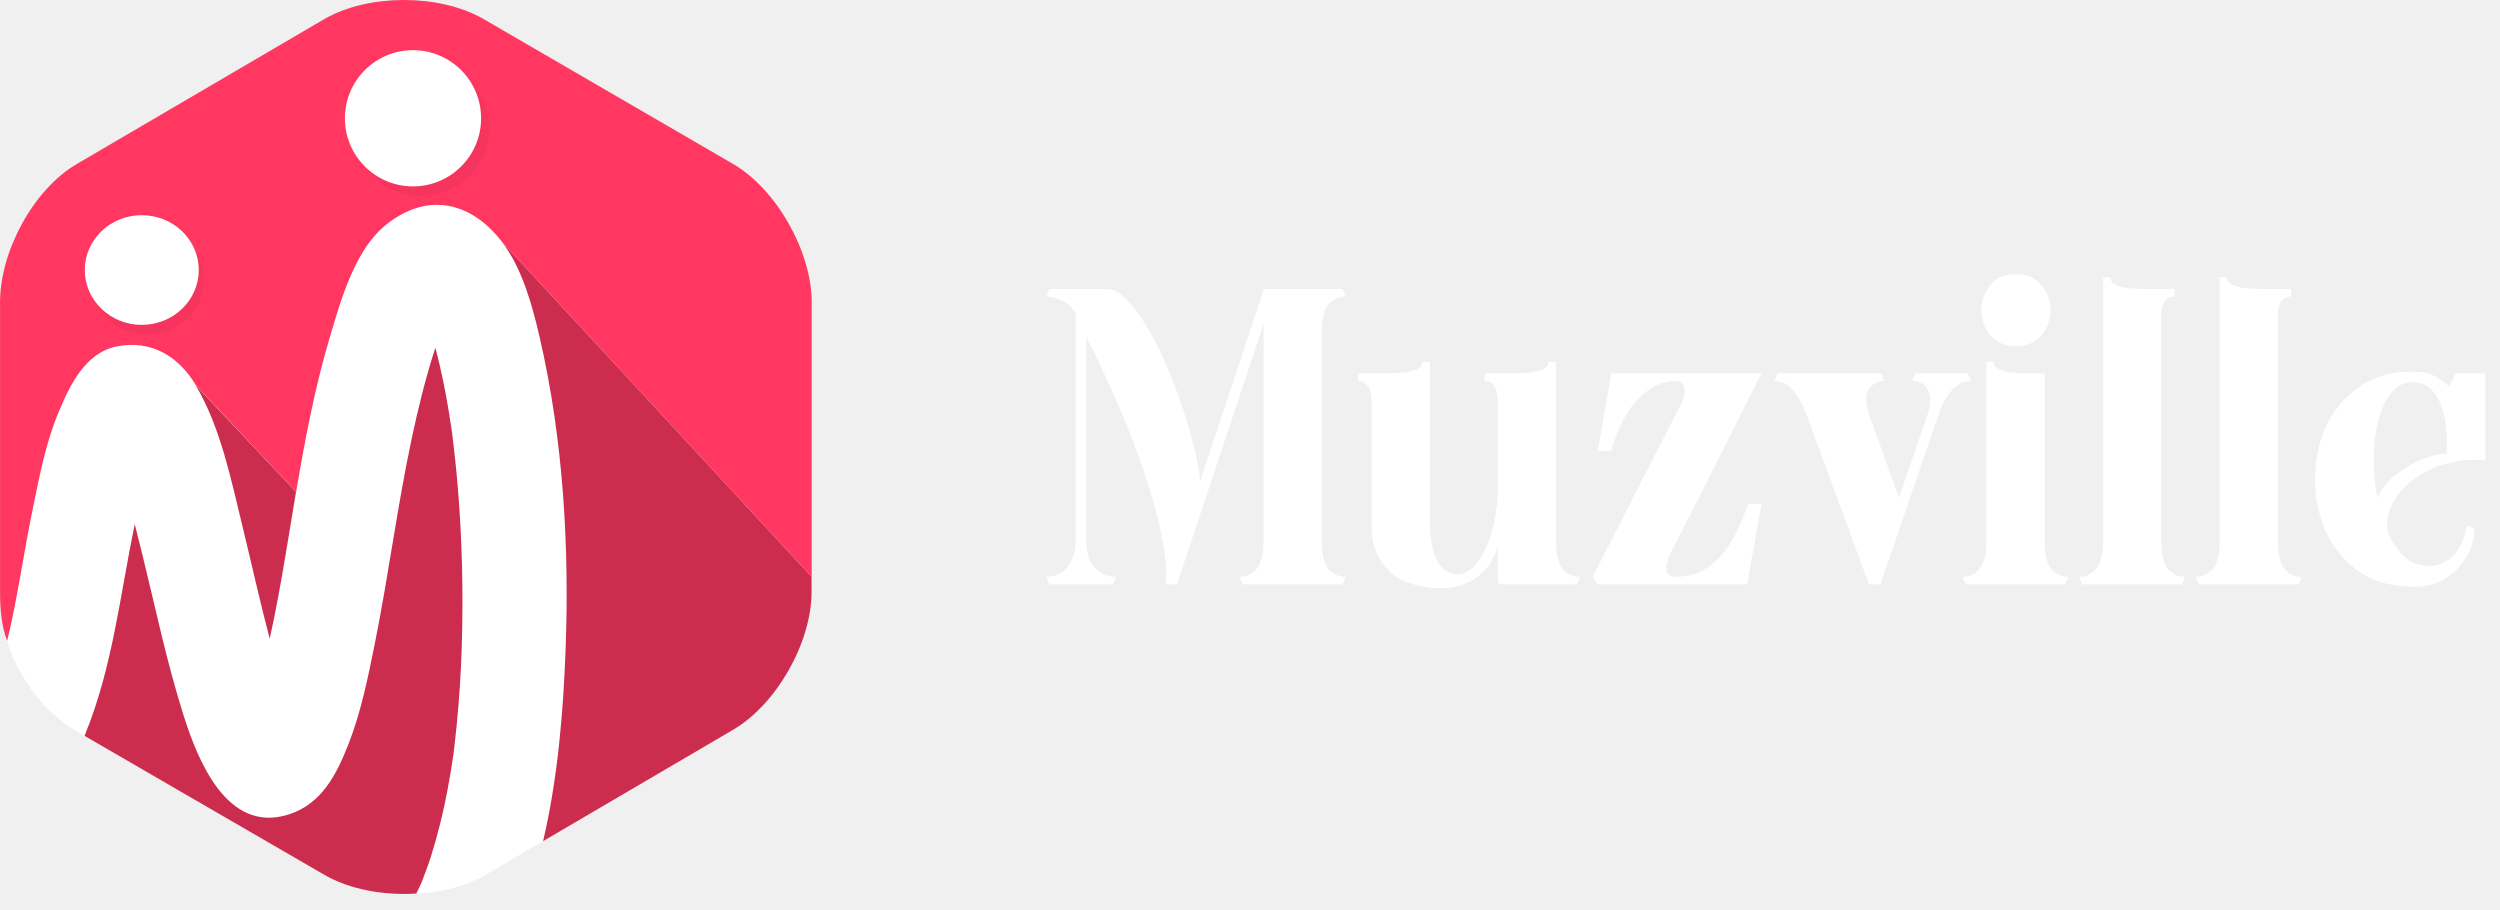
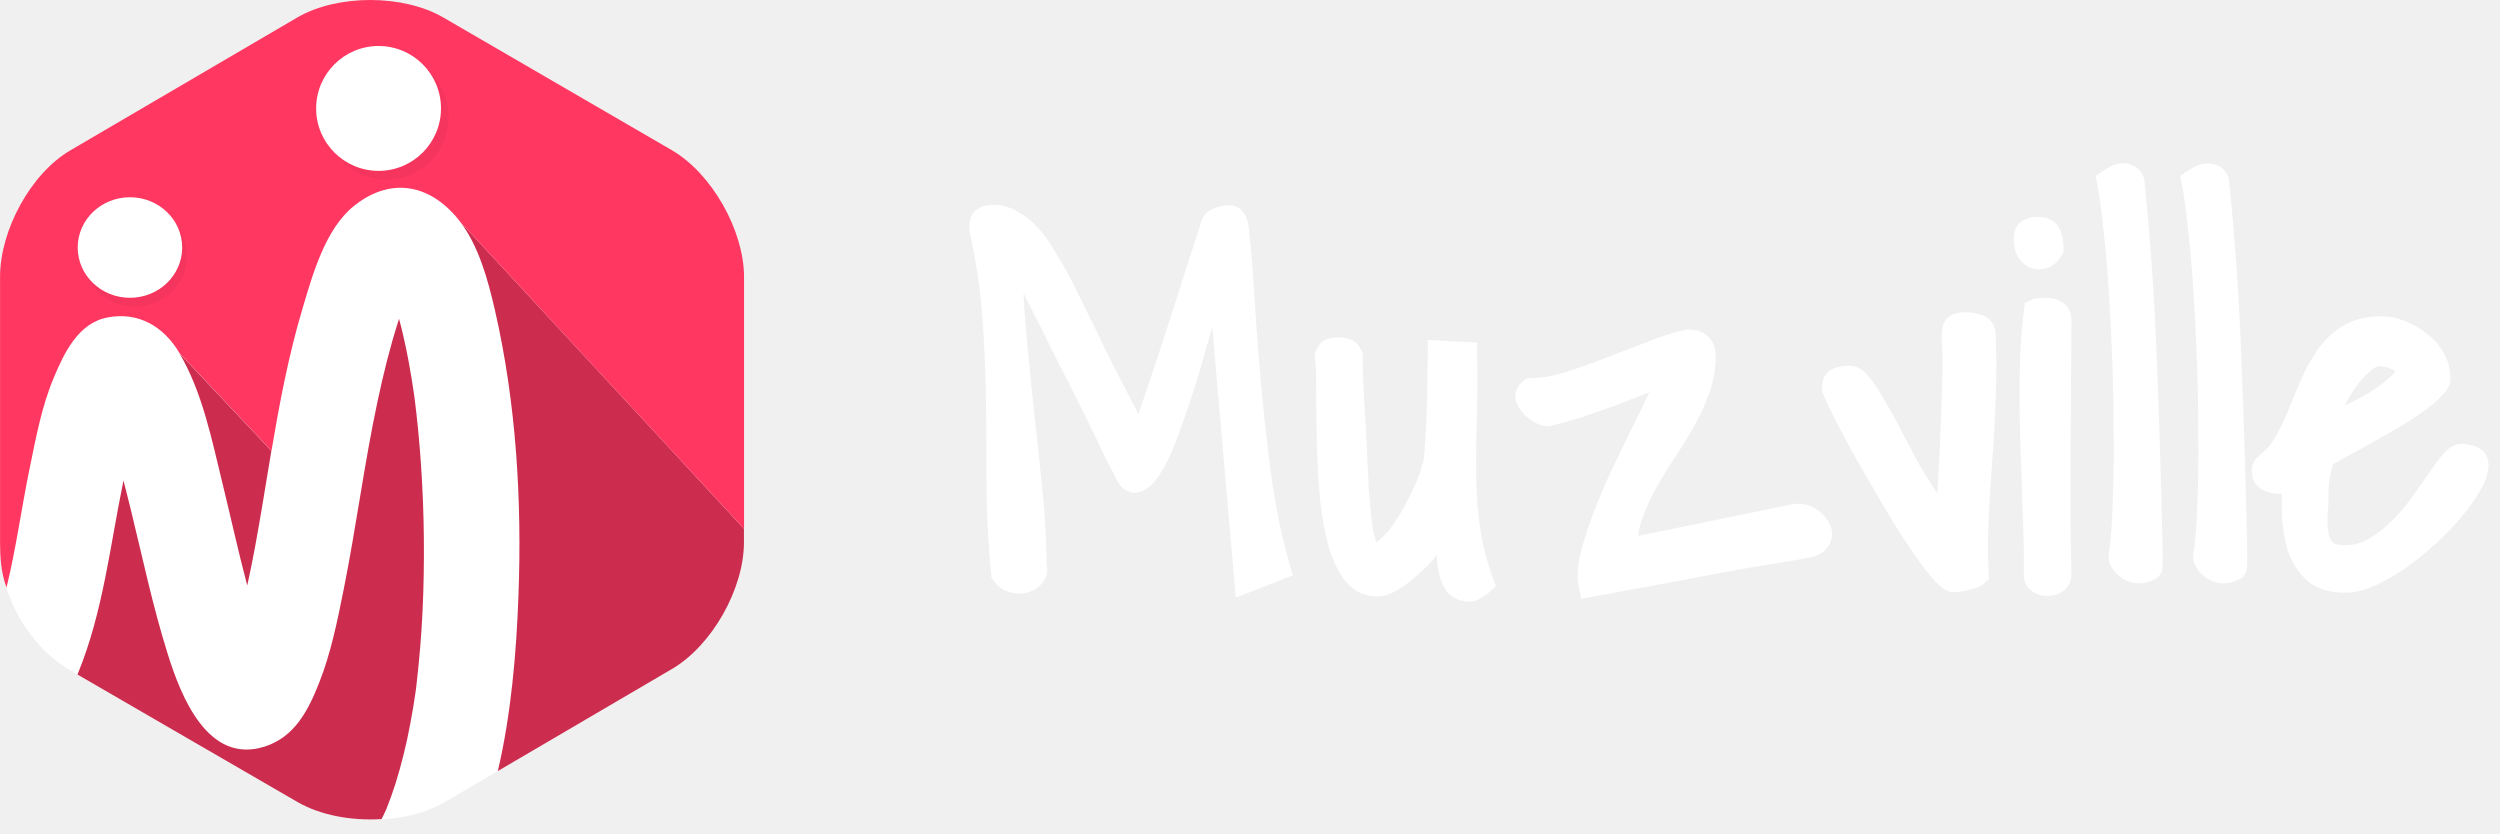
- <svg xmlns="http://www.w3.org/2000/svg" width="154" height="56" viewBox="0 0 154 56" fill="none">
+ <svg xmlns="http://www.w3.org/2000/svg" width="168" height="56" viewBox="0 0 168 56" fill="none">
  <path d="M4.715 45.043L20.075 53.911C22.776 55.472 27.177 55.472 29.871 53.911L45.098 44.998C47.799 43.438 49.845 39.604 49.845 36.49V18.628C49.845 17.656 49.787 16.619 49.411 15.603C48.764 18.26 48.403 20.968 47.851 23.647C47.431 25.679 47.049 27.776 46.246 29.697C45.562 31.338 44.612 33.37 42.648 33.752C40.535 34.165 38.842 33.134 37.782 31.346L33.168 11.481C32.623 14.698 24.02 10.194 23.085 13.321C22.408 15.588 20.178 18.981 18.227 20.534C15.688 22.558 14.974 23.912 13.075 21.417L0.004 19.548V36.49C-0.106 40.001 2.013 43.482 4.715 45.043Z" fill="white" />
  <path d="M28.2 30.014C28.134 29.263 28.067 28.512 27.979 27.762C27.942 27.408 27.898 27.062 27.854 26.709C27.832 26.577 27.817 26.437 27.795 26.304C27.604 25.031 27.383 23.758 27.088 22.507C27.008 22.146 26.912 21.785 26.816 21.425C26.802 21.462 26.787 21.506 26.779 21.542C26.205 23.331 25.756 25.156 25.366 26.996C24.476 31.169 23.939 35.408 23.099 39.596C22.673 41.716 22.238 43.895 21.436 45.911C20.715 47.729 19.81 49.517 17.8 50.165C13.966 51.402 12.163 46.78 11.294 44.02C10.271 40.789 9.579 37.455 8.77 34.165C8.615 33.539 8.461 32.913 8.299 32.288C7.401 36.638 6.93 41.12 5.244 45.234C5.23 45.263 5.215 45.3 5.208 45.33L19.994 53.897C21.532 54.787 23.622 55.17 25.639 55.045C25.698 54.92 25.764 54.802 25.823 54.677C25.874 54.566 25.926 54.456 25.97 54.353C26.183 53.808 26.389 53.256 26.566 52.697C26.985 51.357 27.317 49.996 27.574 48.62C27.714 47.876 27.839 47.133 27.942 46.389V46.382C27.964 46.22 27.986 46.058 28.001 45.896C28.045 45.506 28.09 45.109 28.126 44.719C28.288 43.107 28.391 41.495 28.443 39.876C28.546 36.579 28.472 33.289 28.2 30.014Z" fill="#CC2C4E" />
  <path d="M34.839 40.067C34.699 43.865 34.353 47.979 33.455 51.814L45.135 44.969C47.836 43.401 49.993 39.574 49.993 36.454V35.526L30.931 14.911C32.175 16.552 32.793 18.819 33.249 20.799C34.692 27.055 35.082 33.672 34.839 40.067Z" fill="#CC2C4E" />
  <path d="M45.142 10.09L29.782 1.17C27.081 -0.39 22.68 -0.39 19.986 1.17L4.751 10.09C2.057 11.651 0.004 15.485 0.004 18.599V36.461C0.004 37.432 0.063 38.47 0.438 39.486C1.086 36.829 1.446 34.121 1.998 31.442C2.418 29.41 2.801 27.313 3.61 25.392C4.295 23.75 5.244 21.719 7.209 21.336C9.322 20.924 11.014 21.955 12.074 23.743L18.242 30.301C18.786 27.084 19.39 23.876 20.325 20.748C21.002 18.481 21.848 15.382 23.799 13.829C26.338 11.805 29.031 12.424 30.93 14.911L50 35.534V18.599C49.992 15.485 47.836 11.651 45.142 10.09Z" fill="#FF3761" />
  <path d="M14.945 32.457C15.504 34.746 16.012 37.065 16.615 39.346C17.013 37.558 17.329 35.747 17.631 33.944C17.83 32.73 18.029 31.515 18.235 30.301L12.06 23.743C13.598 26.341 14.238 29.565 14.945 32.457Z" fill="#CC2C4E" />
  <g opacity="0.2">
    <path opacity="0.2" d="M9.071 20.6C11.01 20.6 12.582 19.088 12.582 17.222C12.582 15.356 11.01 13.844 9.071 13.844C7.132 13.844 5.561 15.356 5.561 17.222C5.561 19.088 7.132 20.6 9.071 20.6Z" fill="black" />
  </g>
  <path d="M8.733 20.012C10.672 20.012 12.243 18.499 12.243 16.633C12.243 14.768 10.672 13.255 8.733 13.255C6.794 13.255 5.222 14.768 5.222 16.633C5.222 18.499 6.794 20.012 8.733 20.012Z" fill="white" />
  <g opacity="0.2">
    <path opacity="0.2" d="M25.955 12.078C28.272 12.078 30.15 10.199 30.15 7.882C30.15 5.565 28.272 3.687 25.955 3.687C23.638 3.687 21.76 5.565 21.76 7.882C21.76 10.199 23.638 12.078 25.955 12.078Z" fill="black" />
  </g>
  <path d="M25.44 11.482C27.757 11.482 29.635 9.603 29.635 7.286C29.635 4.969 27.757 3.091 25.44 3.091C23.123 3.091 21.245 4.969 21.245 7.286C21.245 9.603 23.123 11.482 25.44 11.482Z" fill="white" />
-   <path d="M68.186 17.8C68.567 17.8 68.966 18.008 69.382 18.424C69.798 18.84 70.205 19.386 70.604 20.062C71.02 20.721 71.41 21.483 71.774 22.35C72.155 23.199 72.493 24.066 72.788 24.95C73.083 25.817 73.334 26.666 73.542 27.498C73.75 28.313 73.88 29.023 73.932 29.63L77.832 17.878V17.8H82.694L82.902 18.268C82.486 18.268 82.131 18.433 81.836 18.762C81.559 19.074 81.42 19.646 81.42 20.478V33.296C81.42 34.145 81.559 34.735 81.836 35.064C82.131 35.376 82.486 35.532 82.902 35.532L82.694 36H76.558L76.376 35.532C76.775 35.532 77.113 35.376 77.39 35.064C77.685 34.735 77.832 34.145 77.832 33.296V19.958L72.502 36H71.8C71.887 35.445 71.861 34.761 71.722 33.946C71.601 33.114 71.41 32.221 71.15 31.268C70.89 30.315 70.578 29.335 70.214 28.33C69.85 27.307 69.469 26.328 69.07 25.392C68.671 24.439 68.281 23.563 67.9 22.766C67.536 21.951 67.207 21.284 66.912 20.764V33.296C66.912 33.712 66.964 34.067 67.068 34.362C67.189 34.639 67.337 34.865 67.51 35.038C67.683 35.211 67.874 35.341 68.082 35.428C68.307 35.497 68.524 35.532 68.732 35.532L68.55 36H64.65L64.442 35.532C64.65 35.532 64.858 35.497 65.066 35.428C65.291 35.341 65.491 35.211 65.664 35.038C65.837 34.865 65.976 34.639 66.08 34.362C66.201 34.067 66.262 33.712 66.262 33.296V19.36C66.071 18.961 65.803 18.684 65.456 18.528C65.109 18.355 64.771 18.268 64.442 18.268L64.65 17.8H68.186Z" fill="white" />
-   <path d="M92.266 33.556C92.214 33.851 92.101 34.154 91.928 34.466C91.772 34.778 91.546 35.064 91.252 35.324C90.974 35.584 90.628 35.801 90.212 35.974C89.796 36.147 89.31 36.234 88.756 36.234C88.218 36.234 87.689 36.165 87.169 36.026C86.65 35.887 86.19 35.671 85.792 35.376C85.41 35.064 85.098 34.665 84.856 34.18C84.613 33.677 84.492 33.079 84.492 32.386V24.82C84.492 24.681 84.483 24.534 84.466 24.378C84.448 24.222 84.414 24.083 84.362 23.962C84.31 23.823 84.223 23.711 84.102 23.624C83.998 23.52 83.85 23.468 83.66 23.468V23H84.492C84.908 23 85.306 23 85.688 23C86.069 22.983 86.398 22.957 86.676 22.922C86.97 22.87 87.196 22.801 87.352 22.714C87.525 22.61 87.612 22.471 87.612 22.298H88.08V32.1C88.08 33.14 88.227 33.946 88.522 34.518C88.816 35.09 89.25 35.376 89.822 35.376C90.134 35.376 90.437 35.237 90.732 34.96C91.026 34.665 91.286 34.275 91.512 33.79C91.737 33.305 91.919 32.741 92.058 32.1C92.196 31.441 92.266 30.739 92.266 29.994V24.82C92.266 24.681 92.257 24.534 92.24 24.378C92.222 24.222 92.188 24.083 92.136 23.962C92.084 23.823 92.006 23.711 91.902 23.624C91.798 23.52 91.65 23.468 91.46 23.468V23H92.266C92.682 23 93.08 23 93.462 23C93.843 22.983 94.172 22.957 94.45 22.922C94.744 22.87 94.97 22.801 95.126 22.714C95.299 22.61 95.386 22.471 95.386 22.298H95.854V33.296C95.854 34.145 95.992 34.735 96.27 35.064C96.547 35.376 96.894 35.532 97.31 35.532L97.128 36H92.526C92.352 36 92.266 35.913 92.266 35.74V33.556Z" fill="white" />
-   <path d="M103.544 24.898C103.752 24.482 103.822 24.144 103.752 23.884C103.7 23.607 103.51 23.468 103.18 23.468C102.418 23.468 101.672 23.823 100.944 24.534C100.234 25.245 99.671 26.328 99.254 27.784H98.422L99.254 23H108.51L102.894 34.128C102.686 34.544 102.608 34.882 102.66 35.142C102.712 35.402 102.894 35.532 103.206 35.532C103.848 35.532 104.402 35.402 104.87 35.142C105.356 34.882 105.772 34.535 106.118 34.102C106.482 33.669 106.786 33.183 107.028 32.646C107.288 32.109 107.505 31.571 107.678 31.034H108.51L107.626 36H98.397L98.111 35.532L103.544 24.898Z" fill="white" />
-   <path d="M115.129 36L111.333 25.678C111.038 24.898 110.726 24.335 110.397 23.988C110.085 23.641 109.721 23.468 109.305 23.468L109.487 23H115.883L116.091 23.468C115.675 23.468 115.345 23.641 115.103 23.988C114.877 24.335 114.903 24.898 115.181 25.678L116.975 30.644L118.691 25.678C118.829 25.279 118.899 24.941 118.899 24.664C118.899 24.387 118.847 24.161 118.743 23.988C118.656 23.797 118.526 23.667 118.353 23.598C118.179 23.511 117.989 23.468 117.781 23.468L117.989 23H121.213L121.421 23.468C121.005 23.468 120.623 23.641 120.277 23.988C119.947 24.317 119.644 24.881 119.367 25.678L115.831 36H115.129Z" fill="white" />
-   <path d="M124.184 16.89C124.895 16.89 125.424 17.124 125.77 17.592C126.134 18.043 126.316 18.545 126.316 19.1C126.316 19.655 126.134 20.166 125.77 20.634C125.424 21.085 124.895 21.31 124.184 21.31C123.474 21.31 122.936 21.085 122.572 20.634C122.226 20.166 122.052 19.655 122.052 19.1C122.052 18.545 122.226 18.043 122.572 17.592C122.936 17.124 123.474 16.89 124.184 16.89ZM125.952 33.296C125.952 34.145 126.091 34.735 126.368 35.064C126.646 35.376 126.992 35.532 127.408 35.532L127.226 36H121.09L120.882 35.532C121.298 35.532 121.645 35.376 121.922 35.064C122.217 34.735 122.364 34.145 122.364 33.296V22.272H122.806C122.806 22.445 122.884 22.584 123.04 22.688C123.214 22.792 123.439 22.87 123.716 22.922C124.011 22.957 124.349 22.983 124.73 23C125.112 23 125.519 23 125.952 23V33.296Z" fill="white" />
-   <path d="M133.944 17.8V18.268C133.753 18.268 133.597 18.32 133.476 18.424C133.372 18.511 133.294 18.623 133.242 18.762C133.19 18.883 133.155 19.022 133.138 19.178C133.138 19.334 133.138 19.481 133.138 19.62V33.296C133.138 34.145 133.276 34.735 133.554 35.064C133.831 35.376 134.178 35.532 134.594 35.532L134.412 36H128.276L128.068 35.532C128.484 35.532 128.83 35.376 129.108 35.064C129.402 34.735 129.55 34.145 129.55 33.296V17.072H129.992C129.992 17.245 130.07 17.384 130.226 17.488C130.399 17.592 130.624 17.67 130.902 17.722C131.196 17.757 131.534 17.783 131.916 17.8C132.297 17.8 132.704 17.8 133.138 17.8H133.944Z" fill="white" />
-   <path d="M141.129 17.8V18.268C140.939 18.268 140.783 18.32 140.661 18.424C140.557 18.511 140.479 18.623 140.427 18.762C140.375 18.883 140.341 19.022 140.323 19.178C140.323 19.334 140.323 19.481 140.323 19.62V33.296C140.323 34.145 140.462 34.735 140.739 35.064C141.017 35.376 141.363 35.532 141.779 35.532L141.597 36H135.461L135.253 35.532C135.669 35.532 136.016 35.376 136.293 35.064C136.588 34.735 136.735 34.145 136.735 33.296V17.072H137.177C137.177 17.245 137.255 17.384 137.411 17.488C137.585 17.592 137.81 17.67 138.087 17.722C138.382 17.757 138.72 17.783 139.101 17.8C139.483 17.8 139.89 17.8 140.323 17.8H141.129Z" fill="white" />
-   <path d="M148.607 36.13C147.272 36.13 146.154 35.809 145.253 35.168C144.369 34.509 143.702 33.686 143.251 32.698C142.818 31.71 142.601 30.653 142.601 29.526C142.601 28.382 142.818 27.316 143.251 26.328C143.702 25.34 144.369 24.525 145.253 23.884C146.154 23.225 147.272 22.896 148.607 22.896C149.266 22.896 149.777 23.017 150.141 23.26C150.505 23.485 150.748 23.676 150.869 23.832L151.259 23H153.105V28.382C152.464 28.278 151.77 28.313 151.025 28.486C150.28 28.642 149.604 28.919 148.997 29.318C148.39 29.699 147.896 30.185 147.515 30.774C147.134 31.363 146.986 32.022 147.073 32.75C147.316 33.322 147.636 33.816 148.035 34.232C148.434 34.648 148.971 34.856 149.647 34.856C150.254 34.856 150.756 34.631 151.155 34.18C151.571 33.712 151.84 33.105 151.961 32.36L152.429 32.568C152.429 32.949 152.351 33.348 152.195 33.764C152.039 34.163 151.814 34.535 151.519 34.882C151.242 35.211 150.895 35.497 150.479 35.74C150.063 35.965 149.595 36.095 149.075 36.13H148.607ZM146.449 30.67C146.605 30.289 146.848 29.933 147.177 29.604C147.524 29.275 147.905 28.989 148.321 28.746C148.737 28.486 149.162 28.287 149.595 28.148C150.028 28.009 150.401 27.94 150.713 27.94C150.748 27.437 150.739 26.926 150.687 26.406C150.635 25.869 150.531 25.392 150.375 24.976C150.219 24.543 149.994 24.196 149.699 23.936C149.422 23.676 149.058 23.546 148.607 23.546C148.07 23.546 147.628 23.771 147.281 24.222C146.934 24.655 146.674 25.219 146.501 25.912C146.328 26.605 146.232 27.377 146.215 28.226C146.215 29.058 146.293 29.873 146.449 30.67Z" fill="white" />
+   <path d="M81.938 18.219C81.854 18.177 81.729 18.417 81.562 18.938C81.417 19.438 81.219 20.094 80.969 20.906C80.719 21.698 80.448 22.604 80.156 23.625C79.885 24.625 79.583 25.625 79.25 26.625C78.917 27.625 78.583 28.562 78.25 29.438C77.917 30.292 77.583 30.969 77.25 31.469C76.917 31.969 76.604 32.25 76.312 32.312C76.021 32.354 75.76 32.052 75.531 31.406C75.365 31.115 75.125 30.656 74.812 30.031C74.521 29.385 74.177 28.667 73.781 27.875C73.385 27.083 72.969 26.25 72.531 25.375C72.094 24.5 71.677 23.677 71.281 22.906C70.906 22.115 70.552 21.406 70.219 20.781C69.906 20.156 69.677 19.698 69.531 19.406C69.281 18.948 69.052 18.583 68.844 18.312C68.656 18.021 68.354 17.875 67.938 17.875C67.938 19.333 68.021 20.938 68.188 22.688C68.354 24.438 68.531 26.208 68.719 28C68.927 29.792 69.115 31.562 69.281 33.312C69.448 35.042 69.531 36.646 69.531 38.125C69.615 38.312 69.583 38.49 69.438 38.656C69.312 38.823 69.125 38.948 68.875 39.031C68.646 39.115 68.385 39.115 68.094 39.031C67.823 38.969 67.594 38.802 67.406 38.531C67.219 36.677 67.115 34.792 67.094 32.875C67.094 30.938 67.083 29 67.062 27.062C67.042 25.125 66.958 23.188 66.812 21.25C66.667 19.292 66.375 17.344 65.938 15.406C65.917 15.031 65.979 14.802 66.125 14.719C66.271 14.615 66.458 14.562 66.688 14.562C67.188 14.562 67.635 14.688 68.031 14.938C68.448 15.167 68.823 15.469 69.156 15.844C69.49 16.198 69.781 16.594 70.031 17.031C70.302 17.469 70.542 17.865 70.75 18.219C70.917 18.49 71.146 18.917 71.438 19.5L72.438 21.531C72.812 22.281 73.198 23.073 73.594 23.906C74.01 24.719 74.406 25.5 74.781 26.25C75.156 26.979 75.5 27.635 75.812 28.219C76.125 28.781 76.365 29.188 76.531 29.438C76.615 29.438 76.688 29.406 76.75 29.344C76.812 29.281 76.896 29.104 77 28.812C77.125 28.521 77.281 28.073 77.469 27.469C77.677 26.865 77.958 26.031 78.312 24.969C78.667 23.906 79.104 22.562 79.625 20.938C80.146 19.312 80.781 17.333 81.531 15C81.573 14.896 81.708 14.802 81.938 14.719C82.167 14.635 82.375 14.594 82.562 14.594C82.75 14.594 82.875 14.656 82.938 14.781C83.021 14.906 83.083 15.115 83.125 15.406C83.312 17.177 83.458 19.031 83.562 20.969C83.688 22.885 83.844 24.833 84.031 26.812C84.219 28.771 84.448 30.719 84.719 32.656C85.01 34.594 85.406 36.438 85.906 38.188L83.75 39.031L81.938 18.219Z" fill="white" />
+   <path d="M96.874 35.375C96.79 35.625 96.582 35.969 96.249 36.406C95.936 36.823 95.561 37.25 95.124 37.688C94.686 38.104 94.228 38.479 93.749 38.812C93.29 39.125 92.884 39.281 92.53 39.281C91.863 39.281 91.311 38.969 90.874 38.344C90.457 37.719 90.134 36.917 89.905 35.938C89.676 34.958 89.52 33.875 89.436 32.688C89.353 31.479 89.301 30.302 89.28 29.156C89.259 28.01 89.249 26.969 89.249 26.031C89.249 25.094 89.218 24.385 89.155 23.906C89.238 23.698 89.343 23.573 89.468 23.531C89.613 23.49 89.78 23.469 89.968 23.469C90.134 23.469 90.28 23.49 90.405 23.531C90.551 23.573 90.676 23.698 90.78 23.906C90.78 24.135 90.78 24.521 90.78 25.062C90.801 25.604 90.832 26.219 90.874 26.906C90.915 27.573 90.957 28.281 90.999 29.031C91.04 29.76 91.072 30.458 91.093 31.125C91.134 31.792 91.165 32.396 91.186 32.938C91.228 33.458 91.259 33.844 91.28 34.094C91.301 34.24 91.322 34.479 91.343 34.812C91.384 35.146 91.436 35.5 91.499 35.875C91.582 36.229 91.676 36.552 91.78 36.844C91.905 37.135 92.061 37.292 92.249 37.312C92.561 37.312 92.874 37.177 93.186 36.906C93.52 36.635 93.843 36.292 94.155 35.875C94.468 35.458 94.759 35 95.03 34.5C95.301 34 95.54 33.521 95.749 33.062C95.978 32.583 96.145 32.156 96.249 31.781C96.374 31.406 96.447 31.135 96.468 30.969C96.509 30.615 96.551 30.115 96.593 29.469C96.634 28.802 96.665 28.094 96.686 27.344C96.707 26.594 96.718 25.885 96.718 25.219C96.738 24.552 96.749 24.042 96.749 23.688L98.468 23.781C98.488 25.469 98.478 27 98.436 28.375C98.395 29.729 98.384 31.01 98.405 32.219C98.426 33.406 98.52 34.562 98.686 35.688C98.853 36.812 99.155 37.979 99.593 39.188C99.53 39.25 99.405 39.333 99.218 39.438C99.03 39.562 98.895 39.625 98.811 39.625C98.29 39.625 97.936 39.448 97.749 39.094C97.582 38.76 97.468 38.365 97.405 37.906C97.363 37.427 97.322 36.958 97.28 36.5C97.259 36.021 97.124 35.646 96.874 35.375Z" fill="white" />
+   <path d="M106.873 39.312C106.768 38.833 106.8 38.219 106.966 37.469C107.154 36.698 107.414 35.865 107.748 34.969C108.081 34.073 108.466 33.146 108.904 32.188C109.362 31.229 109.8 30.323 110.216 29.469C110.654 28.594 111.039 27.802 111.373 27.094C111.706 26.385 111.935 25.823 112.06 25.406C112.06 25.385 112.06 25.365 112.06 25.344C112.081 25.302 112.091 25.26 112.091 25.219C112.091 25.177 112.081 25.135 112.06 25.094C112.06 25.052 112.06 25.021 112.06 25C111.477 25.229 110.831 25.49 110.123 25.781C109.435 26.052 108.737 26.323 108.029 26.594C107.32 26.844 106.623 27.083 105.935 27.312C105.268 27.521 104.654 27.688 104.091 27.812C104.008 27.875 103.862 27.854 103.654 27.75C103.445 27.646 103.248 27.51 103.06 27.344C102.873 27.156 102.737 26.969 102.654 26.781C102.591 26.573 102.664 26.385 102.873 26.219C103.56 26.219 104.373 26.083 105.31 25.812C106.248 25.521 107.195 25.188 108.154 24.812C109.133 24.438 110.081 24.073 110.998 23.719C111.935 23.344 112.758 23.083 113.466 22.938C114.154 22.938 114.498 23.281 114.498 23.969C114.498 24.719 114.362 25.458 114.091 26.188C113.841 26.896 113.518 27.594 113.123 28.281C112.748 28.969 112.331 29.646 111.873 30.312C111.435 30.979 111.018 31.656 110.623 32.344C110.248 33.031 109.925 33.729 109.654 34.438C109.383 35.146 109.248 35.875 109.248 36.625V37L120.685 34.656H120.904C121.195 34.656 121.456 34.75 121.685 34.938C121.935 35.104 122.112 35.302 122.216 35.531C122.341 35.74 122.352 35.958 122.248 36.188C122.143 36.417 121.883 36.583 121.466 36.688C121.383 36.688 121.289 36.698 121.185 36.719C121.102 36.74 120.904 36.781 120.591 36.844C120.3 36.885 119.862 36.958 119.279 37.062C118.695 37.146 117.873 37.281 116.81 37.469C115.768 37.656 114.435 37.906 112.81 38.219C111.206 38.51 109.227 38.875 106.873 39.312Z" fill="white" />
+   <path d="M123.278 26.219C123.278 26.198 123.267 26.167 123.246 26.125C123.246 26.062 123.246 26.021 123.246 26C123.246 25.688 123.371 25.51 123.621 25.469C123.871 25.406 124.1 25.375 124.309 25.375C124.538 25.375 124.798 25.573 125.09 25.969C125.382 26.344 125.705 26.854 126.059 27.5C126.434 28.125 126.809 28.812 127.184 29.562C127.58 30.312 127.975 31.052 128.371 31.781C128.788 32.49 129.205 33.135 129.621 33.719C130.059 34.302 130.475 34.729 130.871 35C130.996 33.104 131.09 31.49 131.152 30.156C131.215 28.823 131.257 27.698 131.277 26.781C131.319 25.865 131.34 25.146 131.34 24.625C131.34 24.083 131.33 23.667 131.309 23.375C131.309 23.083 131.298 22.896 131.277 22.812C131.277 22.708 131.277 22.635 131.277 22.594C131.277 22.219 131.34 21.99 131.465 21.906C131.611 21.823 131.798 21.781 132.027 21.781C132.298 21.781 132.58 21.823 132.871 21.906C133.163 21.99 133.309 22.198 133.309 22.531C133.371 23.885 133.371 25.26 133.309 26.656C133.267 28.031 133.194 29.406 133.09 30.781C132.986 32.135 132.902 33.469 132.84 34.781C132.777 36.094 132.777 37.365 132.84 38.594C132.798 38.635 132.705 38.688 132.559 38.75C132.413 38.792 132.257 38.833 132.09 38.875C131.923 38.917 131.757 38.948 131.59 38.969C131.444 38.99 131.34 39 131.277 39C131.069 38.958 130.746 38.677 130.309 38.156C129.871 37.615 129.382 36.938 128.84 36.125C128.298 35.312 127.736 34.406 127.153 33.406C126.569 32.406 126.007 31.438 125.465 30.5C124.944 29.562 124.486 28.708 124.09 27.938C123.694 27.167 123.423 26.594 123.278 26.219Z" fill="white" />
+   <path d="M136.808 38.375C136.808 37.021 136.776 35.594 136.714 34.094C136.672 32.594 136.62 31.083 136.558 29.562C136.516 28.021 136.505 26.51 136.526 25.031C136.547 23.552 136.641 22.167 136.808 20.875C136.849 20.854 136.943 20.844 137.089 20.844C137.255 20.823 137.37 20.812 137.433 20.812C137.724 20.812 137.953 20.865 138.12 20.969C138.308 21.052 138.401 21.25 138.401 21.562C138.401 22.792 138.391 24.135 138.37 25.594C138.37 27.031 138.36 28.5 138.339 30C138.339 31.479 138.339 32.948 138.339 34.406C138.339 35.865 138.36 37.188 138.401 38.375C138.422 38.729 138.349 38.958 138.183 39.062C138.037 39.188 137.849 39.25 137.62 39.25C137.37 39.25 137.162 39.188 136.995 39.062C136.828 38.958 136.766 38.729 136.808 38.375ZM136.12 16C136.12 15.75 136.203 15.583 136.37 15.5C136.537 15.417 136.724 15.375 136.933 15.375C137.349 15.375 137.61 15.51 137.714 15.781C137.818 16.052 137.87 16.365 137.87 16.719C137.745 16.948 137.589 17.115 137.401 17.219C137.214 17.302 137.016 17.323 136.808 17.281C136.62 17.219 136.453 17.083 136.308 16.875C136.183 16.667 136.12 16.375 136.12 16Z" fill="white" />
+   <path d="M142.494 37.406C142.64 36.448 142.733 35.25 142.775 33.812C142.838 32.375 142.858 30.844 142.838 29.219C142.838 27.594 142.806 25.917 142.744 24.188C142.681 22.458 142.598 20.823 142.494 19.281C142.39 17.719 142.265 16.323 142.119 15.094C141.994 13.865 141.858 12.896 141.713 12.188C141.9 12.062 142.056 11.969 142.181 11.906C142.327 11.823 142.494 11.781 142.681 11.781C142.827 11.781 142.952 11.812 143.056 11.875C143.16 11.917 143.244 12.021 143.306 12.188C143.723 16.271 144.004 20.385 144.15 24.531C144.317 28.677 144.442 32.802 144.525 36.906C144.525 37.094 144.525 37.354 144.525 37.688C144.525 38 144.515 38.167 144.494 38.188C144.202 38.333 143.942 38.406 143.713 38.406C143.483 38.385 143.275 38.323 143.088 38.219C142.9 38.094 142.754 37.958 142.65 37.812C142.546 37.667 142.494 37.531 142.494 37.406Z" fill="white" />
+   <path d="M148.18 37.406C148.326 36.448 148.42 35.25 148.461 33.812C148.524 32.375 148.545 30.844 148.524 29.219C148.524 27.594 148.493 25.917 148.43 24.188C148.368 22.458 148.284 20.823 148.18 19.281C148.076 17.719 147.951 16.323 147.805 15.094C147.68 13.865 147.545 12.896 147.399 12.188C147.586 12.062 147.743 11.969 147.868 11.906C148.013 11.823 148.18 11.781 148.368 11.781C148.513 11.781 148.638 11.812 148.743 11.875C148.847 11.917 148.93 12.021 148.993 12.188C149.409 16.271 149.69 20.385 149.836 24.531C150.003 28.677 150.128 32.802 150.211 36.906C150.211 37.094 150.211 37.354 150.211 37.688C150.211 38 150.201 38.167 150.18 38.188C149.888 38.333 149.628 38.406 149.399 38.406C149.17 38.385 148.961 38.323 148.774 38.219C148.586 38.094 148.44 37.958 148.336 37.812C148.232 37.667 148.18 37.531 148.18 37.406Z" fill="white" />
+   <path d="M154.116 32.25C154.012 32.271 153.856 32.302 153.647 32.344C153.439 32.385 153.22 32.396 152.991 32.375C152.762 32.354 152.564 32.292 152.397 32.188C152.21 32.083 152.116 31.906 152.116 31.656C152.116 31.51 152.147 31.406 152.21 31.344C152.272 31.281 152.377 31.188 152.522 31.062C152.981 30.688 153.366 30.208 153.679 29.625C154.012 29.021 154.314 28.385 154.585 27.719C154.856 27.031 155.137 26.354 155.429 25.688C155.741 25 156.095 24.385 156.491 23.844C156.887 23.302 157.377 22.865 157.96 22.531C158.543 22.198 159.262 22.042 160.116 22.062C160.47 22.062 160.866 22.146 161.304 22.312C161.741 22.479 162.147 22.708 162.522 23C162.897 23.271 163.21 23.604 163.46 24C163.71 24.396 163.835 24.833 163.835 25.312C163.939 25.479 163.835 25.719 163.522 26.031C163.231 26.344 162.825 26.688 162.304 27.062C161.783 27.417 161.189 27.792 160.522 28.188C159.877 28.562 159.252 28.917 158.647 29.25C158.043 29.583 157.512 29.875 157.054 30.125C156.595 30.375 156.293 30.562 156.147 30.688C156.043 30.896 155.96 31.135 155.897 31.406C155.835 31.677 155.783 31.938 155.741 32.188C155.72 32.417 155.7 32.635 155.679 32.844C155.679 33.031 155.679 33.177 155.679 33.281C155.679 33.677 155.658 34.115 155.616 34.594C155.595 35.073 155.616 35.531 155.679 35.969C155.762 36.385 155.939 36.74 156.21 37.031C156.481 37.302 156.939 37.438 157.585 37.438C158.272 37.438 158.918 37.271 159.522 36.938C160.127 36.583 160.689 36.156 161.21 35.656C161.731 35.156 162.2 34.615 162.616 34.031C163.054 33.448 163.439 32.906 163.772 32.406C164.127 31.885 164.439 31.458 164.71 31.125C164.981 30.792 165.21 30.625 165.397 30.625C165.606 30.625 165.825 30.667 166.054 30.75C166.304 30.812 166.429 30.979 166.429 31.25C166.429 31.625 166.272 32.073 165.96 32.594C165.668 33.115 165.272 33.667 164.772 34.25C164.293 34.833 163.731 35.417 163.085 36C162.46 36.562 161.825 37.073 161.179 37.531C160.533 37.969 159.897 38.333 159.272 38.625C158.647 38.896 158.095 39.031 157.616 39.031C156.679 39.031 155.97 38.802 155.491 38.344C155.012 37.885 154.668 37.312 154.46 36.625C154.272 35.938 154.168 35.208 154.147 34.438C154.147 33.646 154.137 32.917 154.116 32.25ZM159.866 23.812C159.512 23.812 159.137 23.99 158.741 24.344C158.345 24.677 157.97 25.094 157.616 25.594C157.283 26.073 157.002 26.573 156.772 27.094C156.564 27.594 156.46 28.01 156.46 28.344C156.772 28.344 157.22 28.229 157.804 28C158.408 27.75 159.002 27.448 159.585 27.094C160.168 26.74 160.679 26.365 161.116 25.969C161.554 25.573 161.772 25.198 161.772 24.844C161.772 24.656 161.7 24.5 161.554 24.375C161.408 24.25 161.231 24.146 161.022 24.062C160.835 23.979 160.637 23.917 160.429 23.875C160.22 23.833 160.033 23.812 159.866 23.812Z" fill="white" />
+   <path d="M81.938 18.219C81.854 18.177 81.729 18.417 81.562 18.938C81.417 19.438 81.219 20.094 80.969 20.906C80.719 21.698 80.448 22.604 80.156 23.625C79.885 24.625 79.583 25.625 79.25 26.625C78.917 27.625 78.583 28.562 78.25 29.438C77.917 30.292 77.583 30.969 77.25 31.469C76.917 31.969 76.604 32.25 76.312 32.312C76.021 32.354 75.76 32.052 75.531 31.406C75.365 31.115 75.125 30.656 74.812 30.031C74.521 29.385 74.177 28.667 73.781 27.875C73.385 27.083 72.969 26.25 72.531 25.375C72.094 24.5 71.677 23.677 71.281 22.906C70.906 22.115 70.552 21.406 70.219 20.781C69.906 20.156 69.677 19.698 69.531 19.406C69.281 18.948 69.052 18.583 68.844 18.312C68.656 18.021 68.354 17.875 67.938 17.875C67.938 19.333 68.021 20.938 68.188 22.688C68.354 24.438 68.531 26.208 68.719 28C68.927 29.792 69.115 31.562 69.281 33.312C69.448 35.042 69.531 36.646 69.531 38.125C69.615 38.312 69.583 38.49 69.438 38.656C69.312 38.823 69.125 38.948 68.875 39.031C68.646 39.115 68.385 39.115 68.094 39.031C67.823 38.969 67.594 38.802 67.406 38.531C67.219 36.677 67.115 34.792 67.094 32.875C67.094 30.938 67.083 29 67.062 27.062C67.042 25.125 66.958 23.188 66.812 21.25C66.667 19.292 66.375 17.344 65.938 15.406C65.917 15.031 65.979 14.802 66.125 14.719C66.271 14.615 66.458 14.562 66.688 14.562C67.188 14.562 67.635 14.688 68.031 14.938C68.448 15.167 68.823 15.469 69.156 15.844C69.49 16.198 69.781 16.594 70.031 17.031C70.302 17.469 70.542 17.865 70.75 18.219C70.917 18.49 71.146 18.917 71.438 19.5L72.438 21.531C72.812 22.281 73.198 23.073 73.594 23.906C74.01 24.719 74.406 25.5 74.781 26.25C75.156 26.979 75.5 27.635 75.812 28.219C76.125 28.781 76.365 29.188 76.531 29.438C76.615 29.438 76.688 29.406 76.75 29.344C76.812 29.281 76.896 29.104 77 28.812C77.125 28.521 77.281 28.073 77.469 27.469C77.677 26.865 77.958 26.031 78.312 24.969C78.667 23.906 79.104 22.562 79.625 20.938C80.146 19.312 80.781 17.333 81.531 15C81.573 14.896 81.708 14.802 81.938 14.719C82.167 14.635 82.375 14.594 82.562 14.594C82.75 14.594 82.875 14.656 82.938 14.781C83.021 14.906 83.083 15.115 83.125 15.406C83.312 17.177 83.458 19.031 83.562 20.969C83.688 22.885 83.844 24.833 84.031 26.812C84.219 28.771 84.448 30.719 84.719 32.656C85.01 34.594 85.406 36.438 85.906 38.188L83.75 39.031L81.938 18.219Z" stroke="white" stroke-width="1.6" />
+   <path d="M96.874 35.375C96.79 35.625 96.582 35.969 96.249 36.406C95.936 36.823 95.561 37.25 95.124 37.688C94.686 38.104 94.228 38.479 93.749 38.812C93.29 39.125 92.884 39.281 92.53 39.281C91.863 39.281 91.311 38.969 90.874 38.344C90.457 37.719 90.134 36.917 89.905 35.938C89.676 34.958 89.52 33.875 89.436 32.688C89.353 31.479 89.301 30.302 89.28 29.156C89.259 28.01 89.249 26.969 89.249 26.031C89.249 25.094 89.218 24.385 89.155 23.906C89.238 23.698 89.343 23.573 89.468 23.531C89.613 23.49 89.78 23.469 89.968 23.469C90.134 23.469 90.28 23.49 90.405 23.531C90.551 23.573 90.676 23.698 90.78 23.906C90.78 24.135 90.78 24.521 90.78 25.062C90.801 25.604 90.832 26.219 90.874 26.906C90.915 27.573 90.957 28.281 90.999 29.031C91.04 29.76 91.072 30.458 91.093 31.125C91.134 31.792 91.165 32.396 91.186 32.938C91.228 33.458 91.259 33.844 91.28 34.094C91.301 34.24 91.322 34.479 91.343 34.812C91.384 35.146 91.436 35.5 91.499 35.875C91.582 36.229 91.676 36.552 91.78 36.844C91.905 37.135 92.061 37.292 92.249 37.312C92.561 37.312 92.874 37.177 93.186 36.906C93.52 36.635 93.843 36.292 94.155 35.875C94.468 35.458 94.759 35 95.03 34.5C95.301 34 95.54 33.521 95.749 33.062C95.978 32.583 96.145 32.156 96.249 31.781C96.374 31.406 96.447 31.135 96.468 30.969C96.509 30.615 96.551 30.115 96.593 29.469C96.634 28.802 96.665 28.094 96.686 27.344C96.707 26.594 96.718 25.885 96.718 25.219C96.738 24.552 96.749 24.042 96.749 23.688L98.468 23.781C98.488 25.469 98.478 27 98.436 28.375C98.395 29.729 98.384 31.01 98.405 32.219C98.426 33.406 98.52 34.562 98.686 35.688C98.853 36.812 99.155 37.979 99.593 39.188C99.53 39.25 99.405 39.333 99.218 39.438C99.03 39.562 98.895 39.625 98.811 39.625C98.29 39.625 97.936 39.448 97.749 39.094C97.582 38.76 97.468 38.365 97.405 37.906C97.363 37.427 97.322 36.958 97.28 36.5C97.259 36.021 97.124 35.646 96.874 35.375Z" stroke="white" stroke-width="1.6" />
+   <path d="M106.873 39.312C106.768 38.833 106.8 38.219 106.966 37.469C107.154 36.698 107.414 35.865 107.748 34.969C108.081 34.073 108.466 33.146 108.904 32.188C109.362 31.229 109.8 30.323 110.216 29.469C110.654 28.594 111.039 27.802 111.373 27.094C111.706 26.385 111.935 25.823 112.06 25.406C112.06 25.385 112.06 25.365 112.06 25.344C112.081 25.302 112.091 25.26 112.091 25.219C112.091 25.177 112.081 25.135 112.06 25.094C112.06 25.052 112.06 25.021 112.06 25C111.477 25.229 110.831 25.49 110.123 25.781C109.435 26.052 108.737 26.323 108.029 26.594C107.32 26.844 106.623 27.083 105.935 27.312C105.268 27.521 104.654 27.688 104.091 27.812C104.008 27.875 103.862 27.854 103.654 27.75C103.445 27.646 103.248 27.51 103.06 27.344C102.873 27.156 102.737 26.969 102.654 26.781C102.591 26.573 102.664 26.385 102.873 26.219C103.56 26.219 104.373 26.083 105.31 25.812C106.248 25.521 107.195 25.188 108.154 24.812C109.133 24.438 110.081 24.073 110.998 23.719C111.935 23.344 112.758 23.083 113.466 22.938C114.154 22.938 114.498 23.281 114.498 23.969C114.498 24.719 114.362 25.458 114.091 26.188C113.841 26.896 113.518 27.594 113.123 28.281C112.748 28.969 112.331 29.646 111.873 30.312C111.435 30.979 111.018 31.656 110.623 32.344C110.248 33.031 109.925 33.729 109.654 34.438C109.383 35.146 109.248 35.875 109.248 36.625V37L120.685 34.656H120.904C121.195 34.656 121.456 34.75 121.685 34.938C121.935 35.104 122.112 35.302 122.216 35.531C122.341 35.74 122.352 35.958 122.248 36.188C122.143 36.417 121.883 36.583 121.466 36.688C121.383 36.688 121.289 36.698 121.185 36.719C121.102 36.74 120.904 36.781 120.591 36.844C120.3 36.885 119.862 36.958 119.279 37.062C118.695 37.146 117.873 37.281 116.81 37.469C115.768 37.656 114.435 37.906 112.81 38.219C111.206 38.51 109.227 38.875 106.873 39.312Z" stroke="white" stroke-width="1.6" />
+   <path d="M123.278 26.219C123.278 26.198 123.267 26.167 123.246 26.125C123.246 26.062 123.246 26.021 123.246 26C123.246 25.688 123.371 25.51 123.621 25.469C123.871 25.406 124.1 25.375 124.309 25.375C124.538 25.375 124.798 25.573 125.09 25.969C125.382 26.344 125.705 26.854 126.059 27.5C126.434 28.125 126.809 28.812 127.184 29.562C127.58 30.312 127.975 31.052 128.371 31.781C128.788 32.49 129.205 33.135 129.621 33.719C130.059 34.302 130.475 34.729 130.871 35C130.996 33.104 131.09 31.49 131.152 30.156C131.215 28.823 131.257 27.698 131.277 26.781C131.319 25.865 131.34 25.146 131.34 24.625C131.34 24.083 131.33 23.667 131.309 23.375C131.309 23.083 131.298 22.896 131.277 22.812C131.277 22.708 131.277 22.635 131.277 22.594C131.277 22.219 131.34 21.99 131.465 21.906C131.611 21.823 131.798 21.781 132.027 21.781C132.298 21.781 132.58 21.823 132.871 21.906C133.163 21.99 133.309 22.198 133.309 22.531C133.371 23.885 133.371 25.26 133.309 26.656C133.267 28.031 133.194 29.406 133.09 30.781C132.986 32.135 132.902 33.469 132.84 34.781C132.777 36.094 132.777 37.365 132.84 38.594C132.798 38.635 132.705 38.688 132.559 38.75C132.413 38.792 132.257 38.833 132.09 38.875C131.923 38.917 131.757 38.948 131.59 38.969C131.444 38.99 131.34 39 131.277 39C131.069 38.958 130.746 38.677 130.309 38.156C129.871 37.615 129.382 36.938 128.84 36.125C128.298 35.312 127.736 34.406 127.153 33.406C126.569 32.406 126.007 31.438 125.465 30.5C124.944 29.562 124.486 28.708 124.09 27.938C123.694 27.167 123.423 26.594 123.278 26.219Z" stroke="white" stroke-width="1.6" />
+   <path d="M136.808 38.375C136.808 37.021 136.776 35.594 136.714 34.094C136.672 32.594 136.62 31.083 136.558 29.562C136.516 28.021 136.505 26.51 136.526 25.031C136.547 23.552 136.641 22.167 136.808 20.875C136.849 20.854 136.943 20.844 137.089 20.844C137.255 20.823 137.37 20.812 137.433 20.812C137.724 20.812 137.953 20.865 138.12 20.969C138.308 21.052 138.401 21.25 138.401 21.562C138.401 22.792 138.391 24.135 138.37 25.594C138.37 27.031 138.36 28.5 138.339 30C138.339 31.479 138.339 32.948 138.339 34.406C138.339 35.865 138.36 37.188 138.401 38.375C138.422 38.729 138.349 38.958 138.183 39.062C138.037 39.188 137.849 39.25 137.62 39.25C137.37 39.25 137.162 39.188 136.995 39.062C136.828 38.958 136.766 38.729 136.808 38.375ZM136.12 16C136.12 15.75 136.203 15.583 136.37 15.5C136.537 15.417 136.724 15.375 136.933 15.375C137.349 15.375 137.61 15.51 137.714 15.781C137.818 16.052 137.87 16.365 137.87 16.719C137.745 16.948 137.589 17.115 137.401 17.219C137.214 17.302 137.016 17.323 136.808 17.281C136.62 17.219 136.453 17.083 136.308 16.875C136.183 16.667 136.12 16.375 136.12 16Z" stroke="white" stroke-width="1.6" />
+   <path d="M142.494 37.406C142.64 36.448 142.733 35.25 142.775 33.812C142.838 32.375 142.858 30.844 142.838 29.219C142.838 27.594 142.806 25.917 142.744 24.188C142.681 22.458 142.598 20.823 142.494 19.281C142.39 17.719 142.265 16.323 142.119 15.094C141.994 13.865 141.858 12.896 141.713 12.188C141.9 12.062 142.056 11.969 142.181 11.906C142.327 11.823 142.494 11.781 142.681 11.781C142.827 11.781 142.952 11.812 143.056 11.875C143.16 11.917 143.244 12.021 143.306 12.188C143.723 16.271 144.004 20.385 144.15 24.531C144.317 28.677 144.442 32.802 144.525 36.906C144.525 37.094 144.525 37.354 144.525 37.688C144.525 38 144.515 38.167 144.494 38.188C144.202 38.333 143.942 38.406 143.713 38.406C143.483 38.385 143.275 38.323 143.088 38.219C142.9 38.094 142.754 37.958 142.65 37.812C142.546 37.667 142.494 37.531 142.494 37.406Z" stroke="white" stroke-width="1.6" />
+   <path d="M148.18 37.406C148.326 36.448 148.42 35.25 148.461 33.812C148.524 32.375 148.545 30.844 148.524 29.219C148.524 27.594 148.493 25.917 148.43 24.188C148.368 22.458 148.284 20.823 148.18 19.281C148.076 17.719 147.951 16.323 147.805 15.094C147.68 13.865 147.545 12.896 147.399 12.188C147.586 12.062 147.743 11.969 147.868 11.906C148.013 11.823 148.18 11.781 148.368 11.781C148.513 11.781 148.638 11.812 148.743 11.875C148.847 11.917 148.93 12.021 148.993 12.188C149.409 16.271 149.69 20.385 149.836 24.531C150.003 28.677 150.128 32.802 150.211 36.906C150.211 37.094 150.211 37.354 150.211 37.688C150.211 38 150.201 38.167 150.18 38.188C149.888 38.333 149.628 38.406 149.399 38.406C149.17 38.385 148.961 38.323 148.774 38.219C148.586 38.094 148.44 37.958 148.336 37.812C148.232 37.667 148.18 37.531 148.18 37.406Z" stroke="white" stroke-width="1.6" />
+   <path d="M154.116 32.25C154.012 32.271 153.856 32.302 153.647 32.344C153.439 32.385 153.22 32.396 152.991 32.375C152.762 32.354 152.564 32.292 152.397 32.188C152.21 32.083 152.116 31.906 152.116 31.656C152.116 31.51 152.147 31.406 152.21 31.344C152.272 31.281 152.377 31.188 152.522 31.062C152.981 30.688 153.366 30.208 153.679 29.625C154.012 29.021 154.314 28.385 154.585 27.719C154.856 27.031 155.137 26.354 155.429 25.688C155.741 25 156.095 24.385 156.491 23.844C156.887 23.302 157.377 22.865 157.96 22.531C158.543 22.198 159.262 22.042 160.116 22.062C160.47 22.062 160.866 22.146 161.304 22.312C161.741 22.479 162.147 22.708 162.522 23C162.897 23.271 163.21 23.604 163.46 24C163.71 24.396 163.835 24.833 163.835 25.312C163.939 25.479 163.835 25.719 163.522 26.031C163.231 26.344 162.825 26.688 162.304 27.062C161.783 27.417 161.189 27.792 160.522 28.188C159.877 28.562 159.252 28.917 158.647 29.25C158.043 29.583 157.512 29.875 157.054 30.125C156.595 30.375 156.293 30.562 156.147 30.688C156.043 30.896 155.96 31.135 155.897 31.406C155.835 31.677 155.783 31.938 155.741 32.188C155.72 32.417 155.7 32.635 155.679 32.844C155.679 33.031 155.679 33.177 155.679 33.281C155.679 33.677 155.658 34.115 155.616 34.594C155.595 35.073 155.616 35.531 155.679 35.969C155.762 36.385 155.939 36.74 156.21 37.031C156.481 37.302 156.939 37.438 157.585 37.438C158.272 37.438 158.918 37.271 159.522 36.938C160.127 36.583 160.689 36.156 161.21 35.656C161.731 35.156 162.2 34.615 162.616 34.031C163.054 33.448 163.439 32.906 163.772 32.406C164.127 31.885 164.439 31.458 164.71 31.125C164.981 30.792 165.21 30.625 165.397 30.625C165.606 30.625 165.825 30.667 166.054 30.75C166.304 30.812 166.429 30.979 166.429 31.25C166.429 31.625 166.272 32.073 165.96 32.594C165.668 33.115 165.272 33.667 164.772 34.25C164.293 34.833 163.731 35.417 163.085 36C162.46 36.562 161.825 37.073 161.179 37.531C160.533 37.969 159.897 38.333 159.272 38.625C158.647 38.896 158.095 39.031 157.616 39.031C156.679 39.031 155.97 38.802 155.491 38.344C155.012 37.885 154.668 37.312 154.46 36.625C154.272 35.938 154.168 35.208 154.147 34.438C154.147 33.646 154.137 32.917 154.116 32.25ZM159.866 23.812C159.512 23.812 159.137 23.99 158.741 24.344C158.345 24.677 157.97 25.094 157.616 25.594C157.283 26.073 157.002 26.573 156.772 27.094C156.564 27.594 156.46 28.01 156.46 28.344C156.772 28.344 157.22 28.229 157.804 28C158.408 27.75 159.002 27.448 159.585 27.094C160.168 26.74 160.679 26.365 161.116 25.969C161.554 25.573 161.772 25.198 161.772 24.844C161.772 24.656 161.7 24.5 161.554 24.375C161.408 24.25 161.231 24.146 161.022 24.062C160.835 23.979 160.637 23.917 160.429 23.875C160.22 23.833 160.033 23.812 159.866 23.812Z" stroke="white" stroke-width="1.6" />
</svg>
